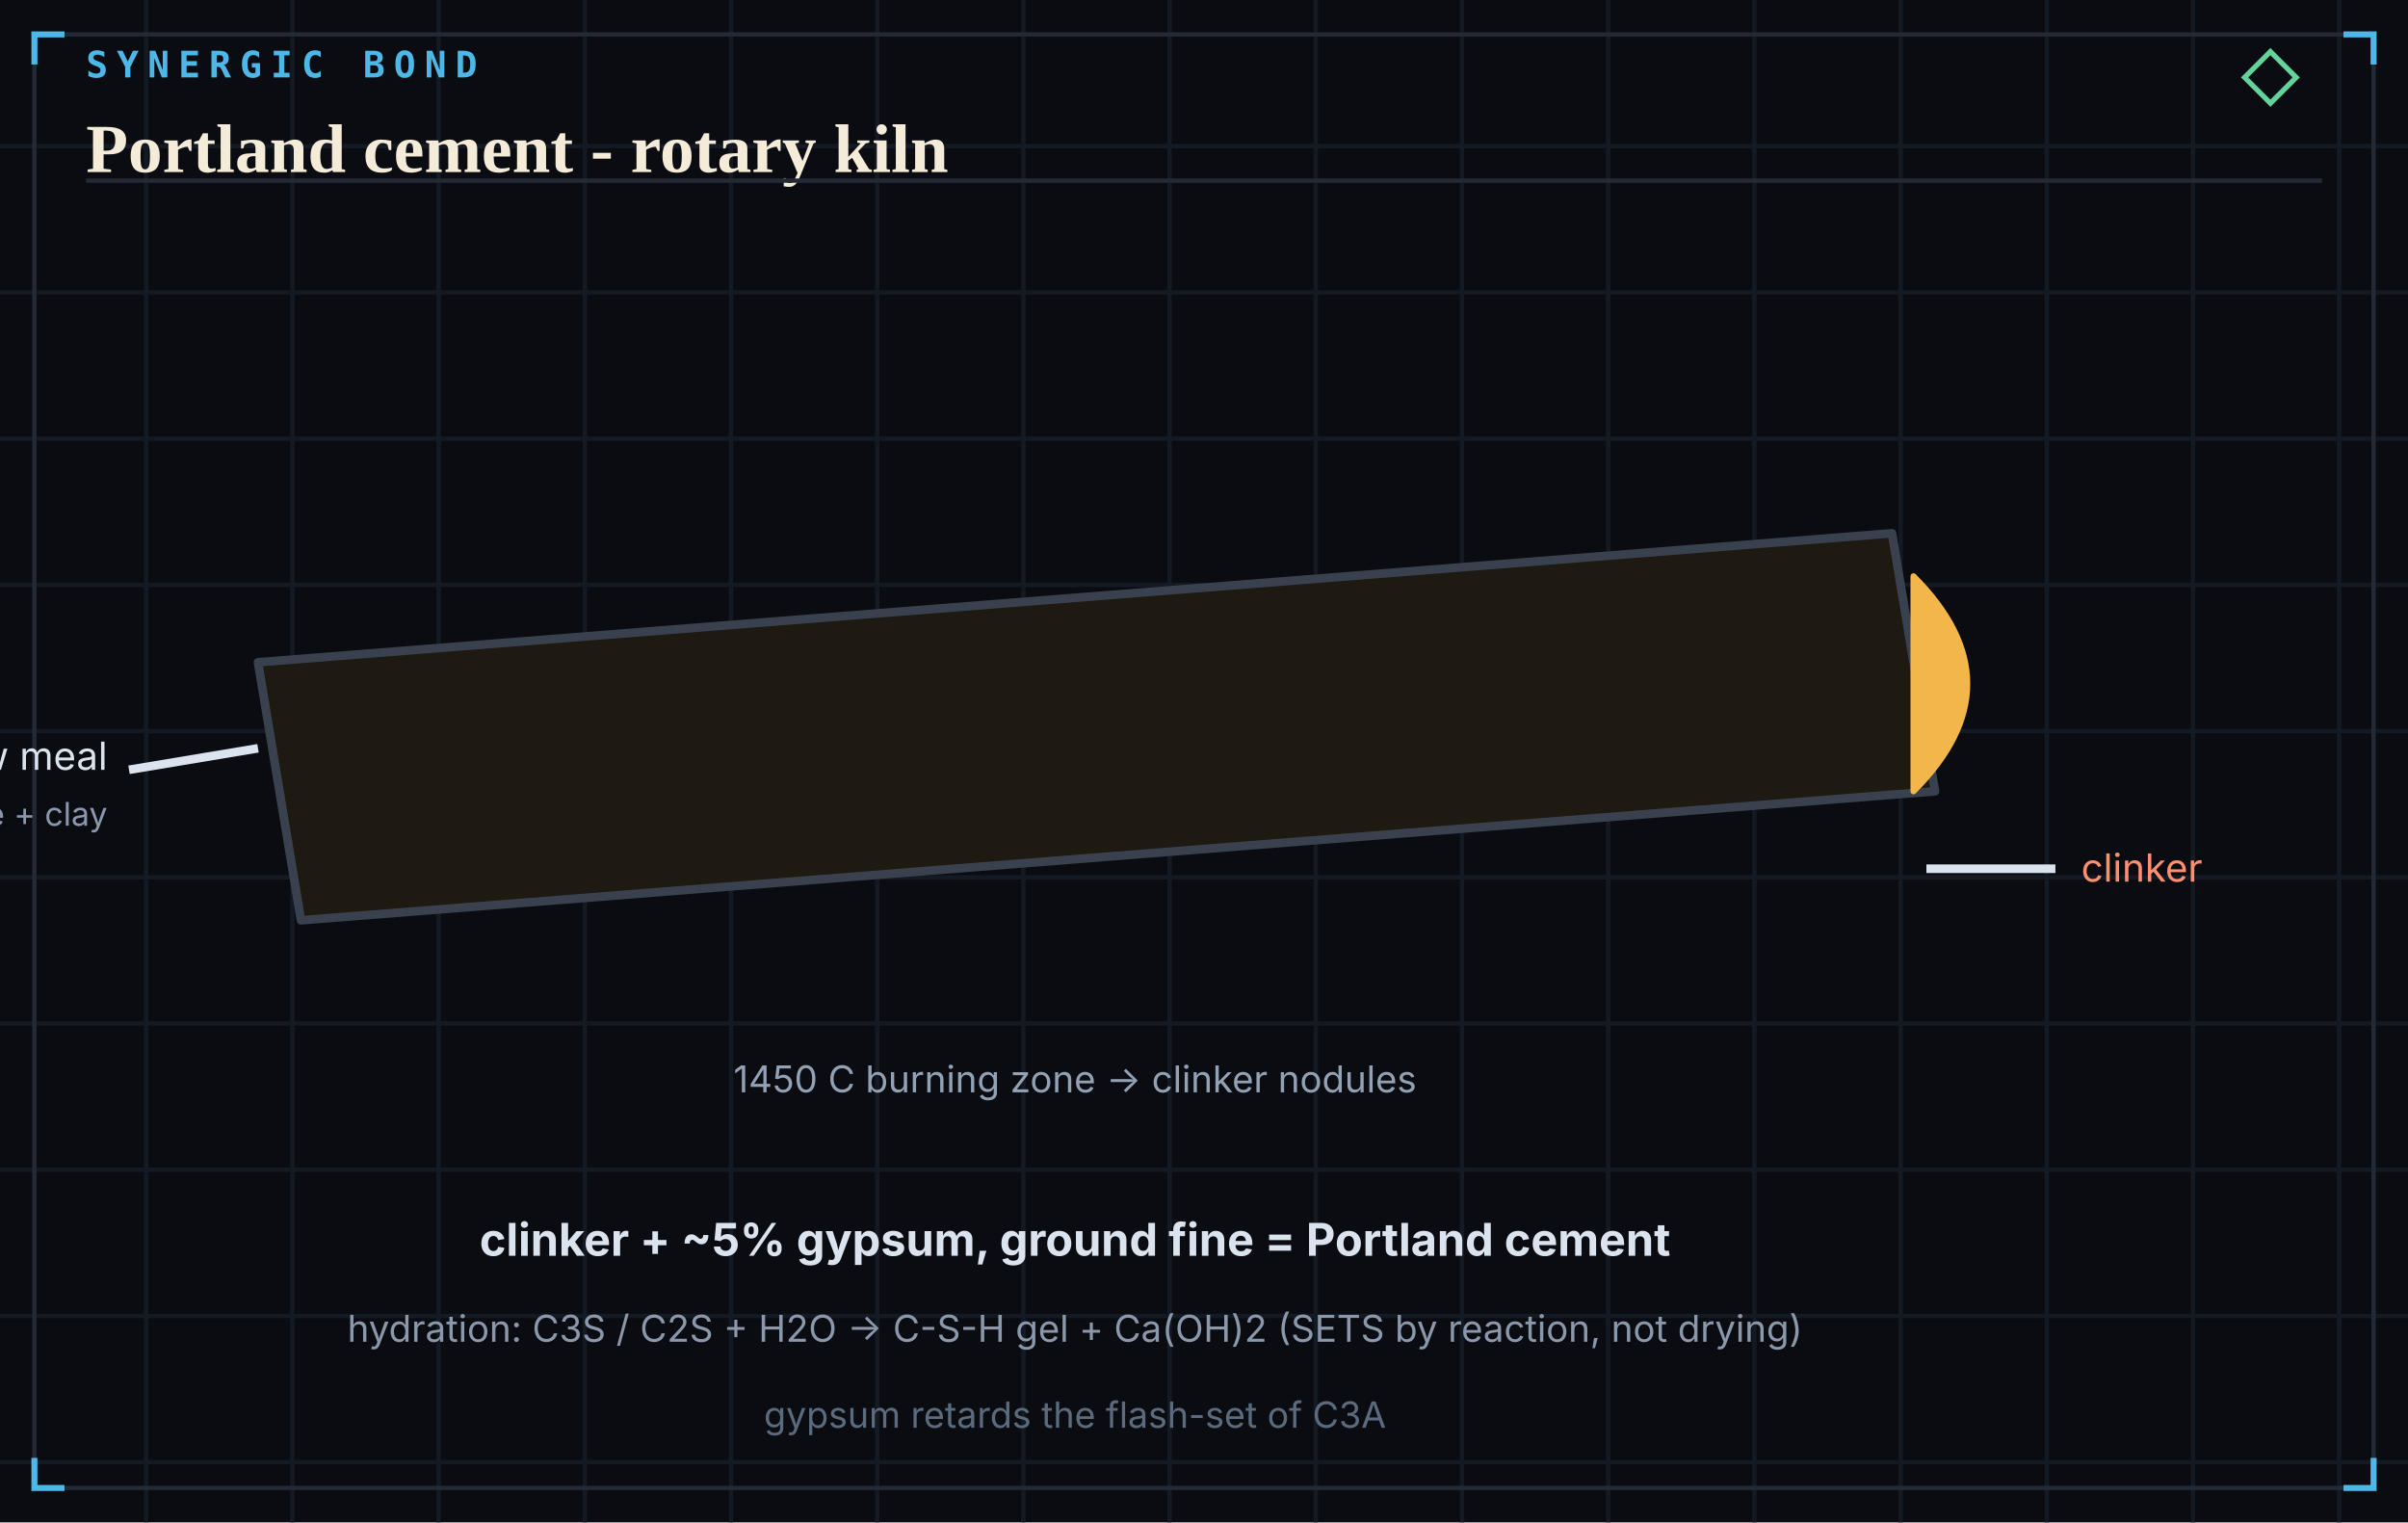
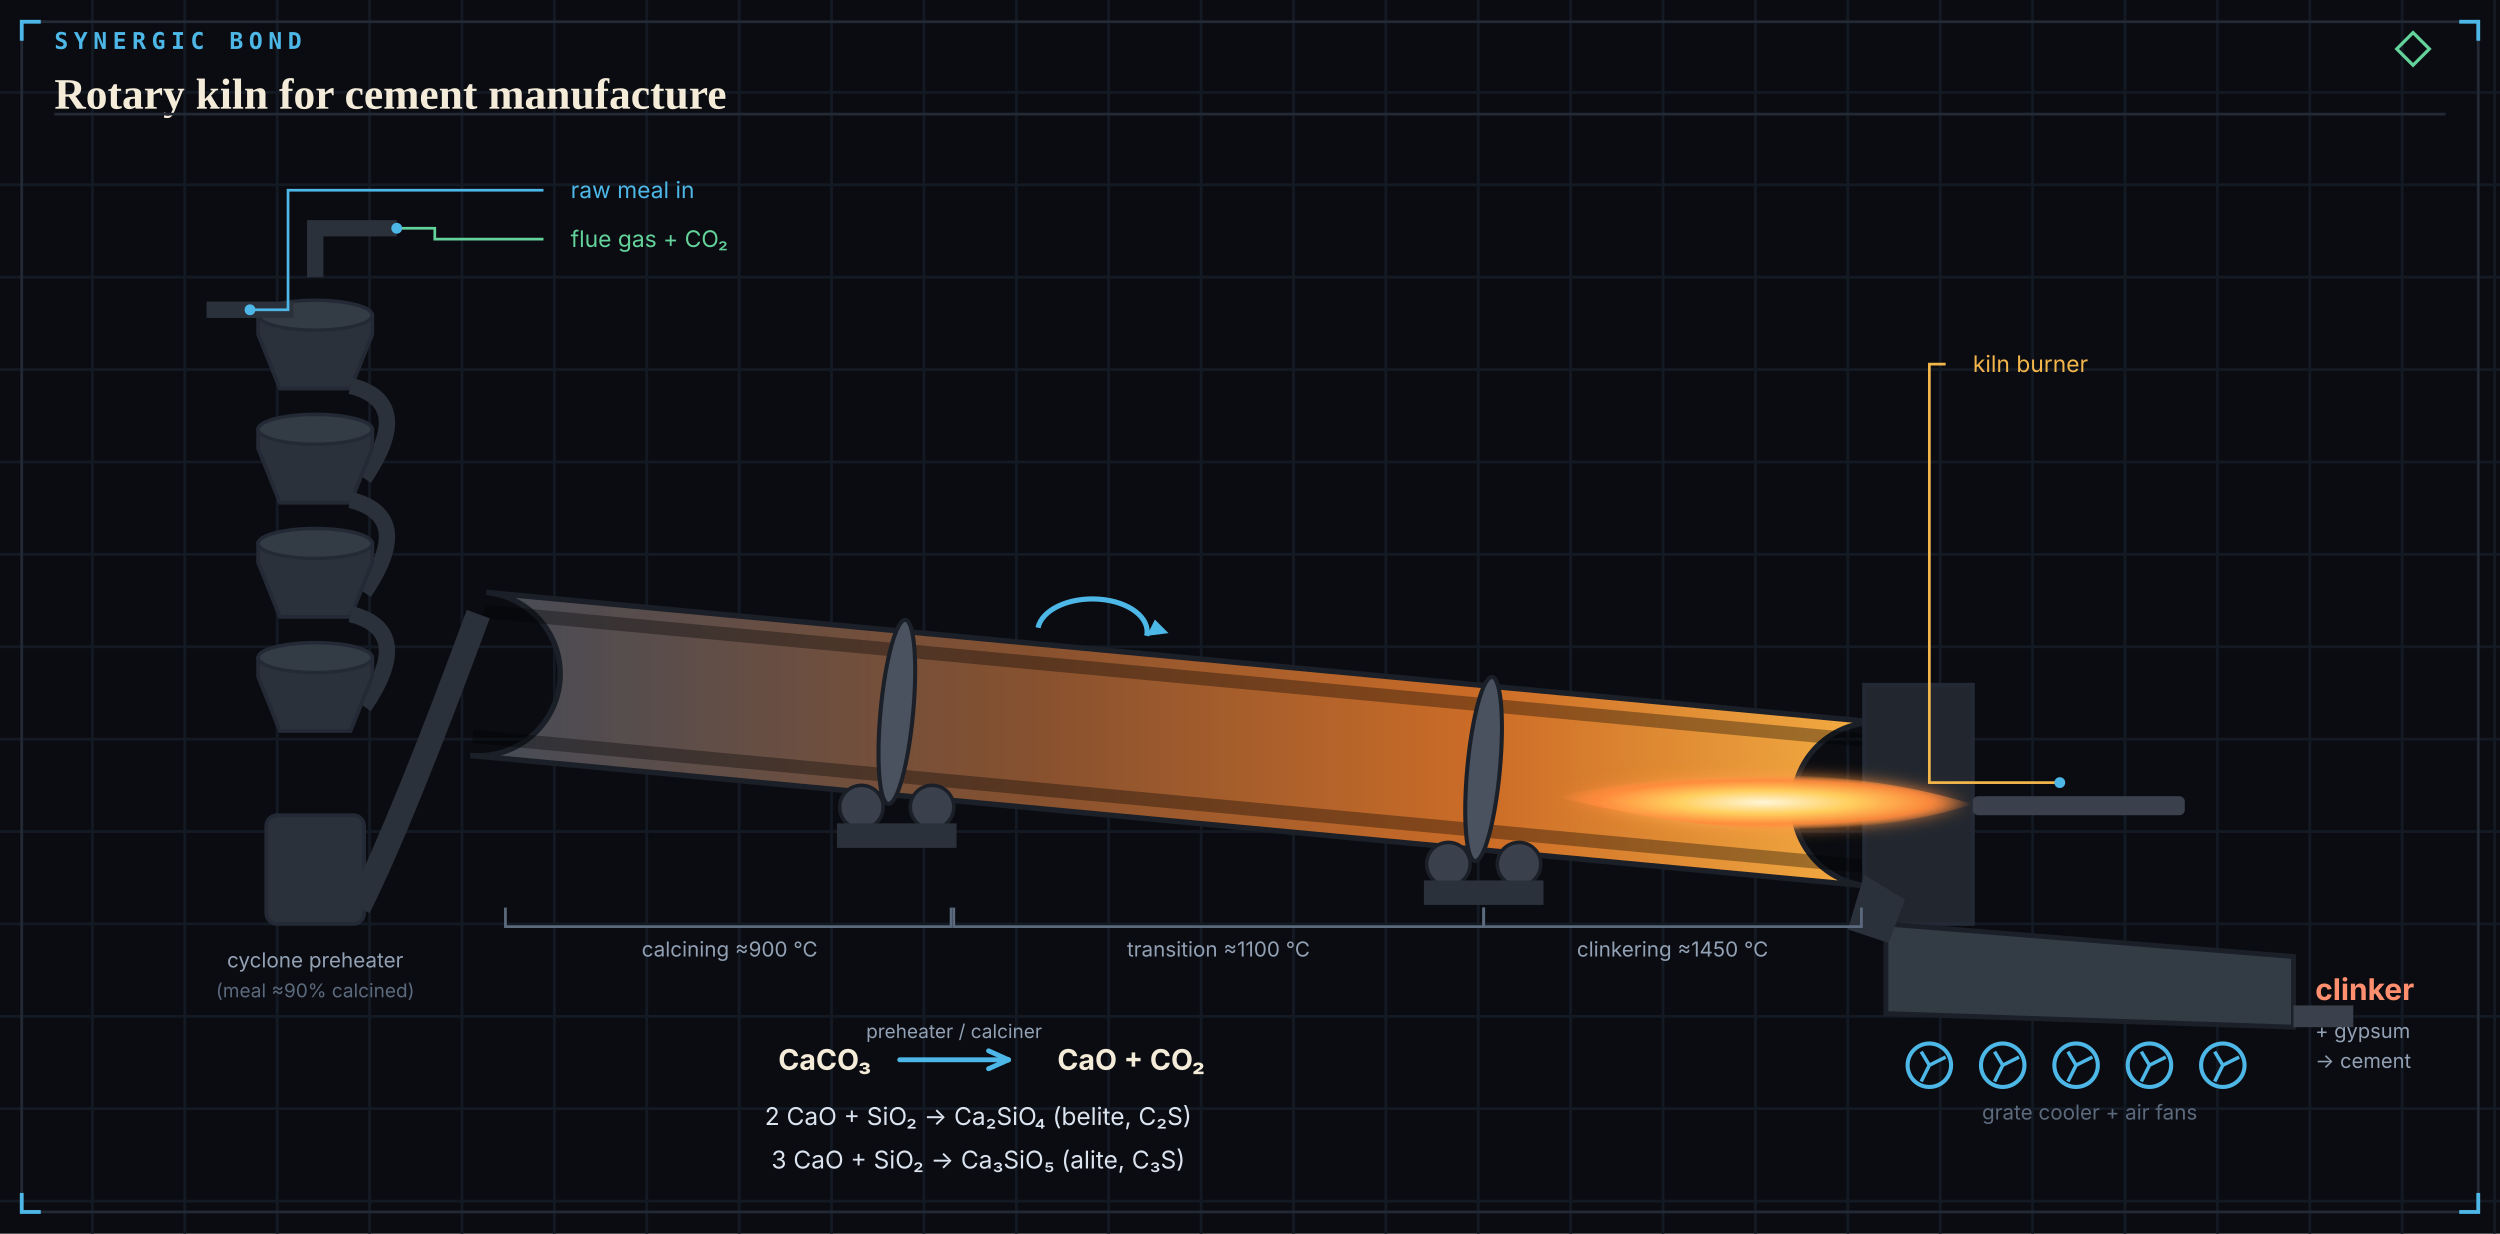
- <svg xmlns="http://www.w3.org/2000/svg" width="560" height="354" viewBox="0 0 560 354" font-family="'Inter','Helvetica Neue',Arial,'DejaVu Sans',sans-serif">
-   <rect width="560" height="354" fill="#0a0c11" />
+ <svg xmlns="http://www.w3.org/2000/svg" width="920" height="454" viewBox="0 0 920 454" font-family="'Inter','Helvetica Neue',Arial,'DejaVu Sans',sans-serif">
+   <defs>
+     <linearGradient id="cs" x1="0" y1="0" x2="1" y2="0">
+       <stop offset="0" stop-color="#434b59" stop-opacity="1" />
+       <stop offset="0.4" stop-color="#87512f" stop-opacity="1" />
+       <stop offset="0.72" stop-color="#cd6d27" stop-opacity="1" />
+       <stop offset="1" stop-color="#f6b043" stop-opacity="1" />
+     </linearGradient>
+     <radialGradient id="cflame" cx="0.5" cy="0.5" r="0.5">
+       <stop offset="0" stop-color="#fff6d8" stop-opacity="1" />
+       <stop offset="0.42" stop-color="#ffcf5e" stop-opacity="1" />
+       <stop offset="0.8" stop-color="#ff8a3c" stop-opacity="0.9" />
+       <stop offset="1" stop-color="#ff8a3c" stop-opacity="0" />
+     </radialGradient>
+     <filter id="cglow" x="-60%" y="-60%" width="220%" height="220%">
+       <feGaussianBlur stdDeviation="3" result="b" />
+       <feMerge>
+         <feMergeNode in="b" />
+         <feMergeNode in="SourceGraphic" />
+       </feMerge>
+     </filter>
+   </defs>
+   <rect width="920" height="454" fill="#0a0c11" />
  <g stroke="#141a24" stroke-width="1">
-     <line x1="34" y1="0" x2="34" y2="354" />
-     <line x1="68" y1="0" x2="68" y2="354" />
-     <line x1="102" y1="0" x2="102" y2="354" />
-     <line x1="136" y1="0" x2="136" y2="354" />
-     <line x1="170" y1="0" x2="170" y2="354" />
-     <line x1="204" y1="0" x2="204" y2="354" />
-     <line x1="238" y1="0" x2="238" y2="354" />
-     <line x1="272" y1="0" x2="272" y2="354" />
-     <line x1="306" y1="0" x2="306" y2="354" />
-     <line x1="340" y1="0" x2="340" y2="354" />
-     <line x1="374" y1="0" x2="374" y2="354" />
-     <line x1="408" y1="0" x2="408" y2="354" />
-     <line x1="442" y1="0" x2="442" y2="354" />
-     <line x1="476" y1="0" x2="476" y2="354" />
-     <line x1="510" y1="0" x2="510" y2="354" />
-     <line x1="544" y1="0" x2="544" y2="354" />
-     <line x1="0" y1="34" x2="560" y2="34" />
-     <line x1="0" y1="68" x2="560" y2="68" />
-     <line x1="0" y1="102" x2="560" y2="102" />
-     <line x1="0" y1="136" x2="560" y2="136" />
-     <line x1="0" y1="170" x2="560" y2="170" />
-     <line x1="0" y1="204" x2="560" y2="204" />
-     <line x1="0" y1="238" x2="560" y2="238" />
-     <line x1="0" y1="272" x2="560" y2="272" />
-     <line x1="0" y1="306" x2="560" y2="306" />
-     <line x1="0" y1="340" x2="560" y2="340" />
+     <line x1="34" y1="0" x2="34" y2="454" />
+     <line x1="68" y1="0" x2="68" y2="454" />
+     <line x1="102" y1="0" x2="102" y2="454" />
+     <line x1="136" y1="0" x2="136" y2="454" />
+     <line x1="170" y1="0" x2="170" y2="454" />
+     <line x1="204" y1="0" x2="204" y2="454" />
+     <line x1="238" y1="0" x2="238" y2="454" />
+     <line x1="272" y1="0" x2="272" y2="454" />
+     <line x1="306" y1="0" x2="306" y2="454" />
+     <line x1="340" y1="0" x2="340" y2="454" />
+     <line x1="374" y1="0" x2="374" y2="454" />
+     <line x1="408" y1="0" x2="408" y2="454" />
+     <line x1="442" y1="0" x2="442" y2="454" />
+     <line x1="476" y1="0" x2="476" y2="454" />
+     <line x1="510" y1="0" x2="510" y2="454" />
+     <line x1="544" y1="0" x2="544" y2="454" />
+     <line x1="578" y1="0" x2="578" y2="454" />
+     <line x1="612" y1="0" x2="612" y2="454" />
+     <line x1="646" y1="0" x2="646" y2="454" />
+     <line x1="680" y1="0" x2="680" y2="454" />
+     <line x1="714" y1="0" x2="714" y2="454" />
+     <line x1="748" y1="0" x2="748" y2="454" />
+     <line x1="782" y1="0" x2="782" y2="454" />
+     <line x1="816" y1="0" x2="816" y2="454" />
+     <line x1="850" y1="0" x2="850" y2="454" />
+     <line x1="884" y1="0" x2="884" y2="454" />
+     <line x1="918" y1="0" x2="918" y2="454" />
+     <line x1="0" y1="34" x2="920" y2="34" />
+     <line x1="0" y1="68" x2="920" y2="68" />
+     <line x1="0" y1="102" x2="920" y2="102" />
+     <line x1="0" y1="136" x2="920" y2="136" />
+     <line x1="0" y1="170" x2="920" y2="170" />
+     <line x1="0" y1="204" x2="920" y2="204" />
+     <line x1="0" y1="238" x2="920" y2="238" />
+     <line x1="0" y1="272" x2="920" y2="272" />
+     <line x1="0" y1="306" x2="920" y2="306" />
+     <line x1="0" y1="340" x2="920" y2="340" />
+     <line x1="0" y1="374" x2="920" y2="374" />
+     <line x1="0" y1="408" x2="920" y2="408" />
+     <line x1="0" y1="442" x2="920" y2="442" />
  </g>
-   <rect x="8" y="8" width="544" height="338" fill="none" stroke="#232a36" stroke-width="1" />
+   <rect x="8" y="8" width="904" height="438" fill="none" stroke="#232a36" stroke-width="1" />
  <path d="M 8 15 L 8 8 L 15 8" stroke="#4db8e8" stroke-width="1.4" fill="none" />
-   <path d="M 552 15 L 552 8 L 545 8" stroke="#4db8e8" stroke-width="1.4" fill="none" />
-   <path d="M 8 339 L 8 346 L 15 346" stroke="#4db8e8" stroke-width="1.4" fill="none" />
-   <path d="M 552 339 L 552 346 L 545 346" stroke="#4db8e8" stroke-width="1.4" fill="none" />
+   <path d="M 912 15 L 912 8 L 905 8" stroke="#4db8e8" stroke-width="1.4" fill="none" />
+   <path d="M 8 439 L 8 446 L 15 446" stroke="#4db8e8" stroke-width="1.4" fill="none" />
+   <path d="M 912 439 L 912 446 L 905 446" stroke="#4db8e8" stroke-width="1.4" fill="none" />
  <text x="20" y="18" font-size="8.5" font-weight="bold" fill="#4db8e8" text-anchor="start" font-family="'SF Mono','DejaVu Sans Mono',ui-monospace,Menlo,monospace" letter-spacing="0.24em">SYNERGIC BOND</text>
-   <path d="M 528 12 l 6 6 l -6 6 l -6 -6 z" fill="none" stroke="#63d39b" stroke-width="1.2" />
-   <text x="20" y="40" font-size="16" font-weight="bold" fill="#f4ecd9" text-anchor="start" font-family="'Georgia','Times New Roman',serif">Portland cement  -  rotary kiln</text>
-   <line x1="20" y1="42" x2="540" y2="42" stroke="#232a36" stroke-width="1" />
+   <path d="M 888 12 l 6 6 l -6 6 l -6 -6 z" fill="none" stroke="#63d39b" stroke-width="1.2" />
+   <text x="20" y="40" font-size="16" font-weight="bold" fill="#f4ecd9" text-anchor="start" font-family="'Georgia','Times New Roman',serif">Rotary kiln for cement manufacture</text>
+   <line x1="20" y1="42" x2="900" y2="42" stroke="#232a36" stroke-width="1" />
  <g transform="translate(0,34)">
-     <path d="M 60 120 L 440 90 L 450 150 L 70 180 Z" fill="#1e1a12" stroke="#39414f" stroke-width="2" stroke-linejoin="round" />
-     <path d="M 30.0 145.0 L 60.0 140.0" fill="none" stroke="#dbe3ef" stroke-width="2" stroke-linejoin="round" />
-     <text x="25.0" y="145.0" font-size="9" font-weight="normal" fill="#dbe3ef" text-anchor="end">raw meal</text>
-     <text x="25.0" y="158.0" font-size="7.6" font-weight="normal" fill="#8b98ac" text-anchor="end">limestone + clay</text>
-     <path d="M 445 100 Q 470 125 445 150 Z" fill="#f3b64b" stroke="#f3b64b" stroke-width="1.4" stroke-linejoin="round" />
-     <path d="M 448.0 168.0 L 478.0 168.0" fill="none" stroke="#dbe3ef" stroke-width="2" stroke-linejoin="round" />
-     <text x="484.0" y="171.0" font-size="9" font-weight="normal" fill="#ff8f6e" text-anchor="start">clinker</text>
-     <text x="250.0" y="220.0" font-size="8.6" font-weight="normal" fill="#93a1b5" text-anchor="middle">1450 C burning zone -&gt; clinker nodules</text>
-     <text x="250.0" y="258.0" font-size="10.5" font-weight="bold" fill="#dbe3ef" text-anchor="middle">clinker + ~5% gypsum, ground fine  =  Portland cement</text>
-     <text x="250.0" y="278.0" font-size="8.6" font-weight="normal" fill="#8b98ac" text-anchor="middle">hydration:  C3S / C2S + H2O -&gt; C-S-H gel + Ca(OH)2  (SETS by reaction, not drying)</text>
-     <text x="250.0" y="298.0" font-size="8.4" font-weight="normal" fill="#5c6a7e" text-anchor="middle">gypsum retards the flash-set of C3A</text>
+     <path d="M 95 82 h 42 v 7 l -8 20 h -26 l -8 -20 z" fill="#2b313b" stroke="#232a36" stroke-width="1.4" />
+     <ellipse cx="116" cy="82" rx="21" ry="5.5" fill="#333b45" stroke="#232a36" stroke-width="1.3" />
+     <path d="M 129 108 q 24 6 5 34" fill="none" stroke="#2b313b" stroke-width="6" />
+     <path d="M 95 124 h 42 v 7 l -8 20 h -26 l -8 -20 z" fill="#2b313b" stroke="#232a36" stroke-width="1.4" />
+     <ellipse cx="116" cy="124" rx="21" ry="5.5" fill="#333b45" stroke="#232a36" stroke-width="1.3" />
+     <path d="M 129 150 q 24 6 5 34" fill="none" stroke="#2b313b" stroke-width="6" />
+     <path d="M 95 166 h 42 v 7 l -8 20 h -26 l -8 -20 z" fill="#2b313b" stroke="#232a36" stroke-width="1.4" />
+     <ellipse cx="116" cy="166" rx="21" ry="5.5" fill="#333b45" stroke="#232a36" stroke-width="1.3" />
+     <path d="M 129 192 q 24 6 5 34" fill="none" stroke="#2b313b" stroke-width="6" />
+     <path d="M 95 208 h 42 v 7 l -8 20 h -26 l -8 -20 z" fill="#2b313b" stroke="#232a36" stroke-width="1.4" />
+     <ellipse cx="116" cy="208" rx="21" ry="5.5" fill="#333b45" stroke="#232a36" stroke-width="1.3" />
+     <rect x="98" y="266" width="36" height="40" rx="4" fill="#2b313b" stroke="#232a36" stroke-width="1.4" />
+     <path d="M 76 80 h 32" fill="none" stroke="#2b313b" stroke-width="6" />
+     <path d="M 116 68 v -18 h 30" fill="none" stroke="#2b313b" stroke-width="6" />
+     <path d="M 173 244 L 687 292 A 30 30 0 0 1 693 232 L 179 184 A 30 30 0 0 1 173 244 Z" fill="url(#cs)" stroke="#1b1f27" stroke-width="2" />
+     <path d="M 174 237 L 688 285 M 178 191 L 692 239" stroke="#00000055" stroke-width="5" fill="none" />
+     <path d="M 132 300 Q 148 268 176 192" fill="none" stroke="#2b313b" stroke-width="9" />
+     <ellipse cx="330" cy="228" rx="6" ry="34" fill="#4a525f" stroke="#1b1f27" stroke-width="1.5" transform="rotate(5.3 330.2 228.4)" />
+     <circle cx="317" cy="263" r="8" fill="#3a414c" stroke="#1b1f27" stroke-width="1.3" />
+     <circle cx="343" cy="263" r="8" fill="#3a414c" stroke="#1b1f27" stroke-width="1.3" />
+     <rect x="308" y="269" width="44" height="9" fill="#2b313b" />
+     <ellipse cx="546" cy="249" rx="6" ry="34" fill="#4a525f" stroke="#1b1f27" stroke-width="1.5" transform="rotate(5.3 546.08 248.56)" />
+     <circle cx="533" cy="284" r="8" fill="#3a414c" stroke="#1b1f27" stroke-width="1.3" />
+     <circle cx="559" cy="284" r="8" fill="#3a414c" stroke="#1b1f27" stroke-width="1.3" />
+     <rect x="524" y="290" width="44" height="9" fill="#2b313b" />
+     <path d="M 382 197 a 20 12 0 1 1 40 3" fill="none" stroke="#4db8e8" stroke-width="1.9" />
+     <path d="M 422 200 l 3 -6 l 5 5 z" fill="#4db8e8" />
+     <path d="M 686 218 h 40 v 88 h -40 z" fill="#22272f" stroke="#232a36" stroke-width="1.4" />
+     <rect x="726" y="259" width="78" height="7" rx="2" fill="#3a414c" />
+     <path d="M 726 262 Q 662 242 572 259 Q 662 282 726 262 Z" fill="url(#cflame)" filter="url(#cglow)" />
+     <path d="M 694 306 l 150 12 v 26 l -150 -5 z" fill="#333b45" stroke="#1b1f27" stroke-width="1.8" />
+     <path d="M 686 288 l -6 20 l 15 5 l 6 -16 z" fill="#2b313b" />
+     <circle cx="710" cy="358" r="8" fill="none" stroke="#4db8e8" stroke-width="1.5" />
+     <path d="M 710 358 l 6 -3 M 710 358 l -3 6 M 710 358 l -3 -5" stroke="#4db8e8" stroke-width="1.3" />
+     <circle cx="737" cy="358" r="8" fill="none" stroke="#4db8e8" stroke-width="1.5" />
+     <path d="M 737 358 l 6 -3 M 737 358 l -3 6 M 737 358 l -3 -5" stroke="#4db8e8" stroke-width="1.3" />
+     <circle cx="764" cy="358" r="8" fill="none" stroke="#4db8e8" stroke-width="1.5" />
+     <path d="M 764 358 l 6 -3 M 764 358 l -3 6 M 764 358 l -3 -5" stroke="#4db8e8" stroke-width="1.3" />
+     <circle cx="791" cy="358" r="8" fill="none" stroke="#4db8e8" stroke-width="1.5" />
+     <path d="M 791 358 l 6 -3 M 791 358 l -3 6 M 791 358 l -3 -5" stroke="#4db8e8" stroke-width="1.3" />
+     <circle cx="818" cy="358" r="8" fill="none" stroke="#4db8e8" stroke-width="1.5" />
+     <path d="M 818 358 l 6 -3 M 818 358 l -3 6 M 818 358 l -3 -5" stroke="#4db8e8" stroke-width="1.3" />
+     <rect x="844" y="336" width="22" height="8" fill="#3a414c" />
+     <path d="M 92.0 80.0 L 106.0 80.0 L 106.0 36.0 L 200.0 36.0" fill="none" stroke="#4db8e8" stroke-width="1" />
+     <circle cx="92.0" cy="80.0" r="2" fill="#4db8e8" />
+     <text x="210.0" y="38.9" font-size="8.4" font-weight="normal" fill="#4db8e8" text-anchor="start">raw meal in</text>
+     <path d="M 146.0 50.0 L 160.0 50.0 L 160.0 54.0 L 200.0 54.0" fill="none" stroke="#63d39b" stroke-width="1" />
+     <circle cx="146.0" cy="50.0" r="2" fill="#4db8e8" />
+     <text x="210.0" y="56.9" font-size="8.4" font-weight="normal" fill="#63d39b" text-anchor="start">flue gas + CO₂</text>
+     <text x="116.0" y="322.0" font-size="7.6" font-weight="normal" fill="#93a1b5" text-anchor="middle">cyclone preheater</text>
+     <text x="116.0" y="333.0" font-size="7" font-weight="normal" fill="#5c6a7e" text-anchor="middle">(meal ≈90% calcined)</text>
+     <path d="M 758.0 254.0 L 710.0 254.0 L 710.0 100.0 L 716.0 100.0" fill="none" stroke="#f3b64b" stroke-width="1" />
+     <circle cx="758.0" cy="254.0" r="2" fill="#4db8e8" />
+     <text x="726.0" y="102.9" font-size="8.4" font-weight="normal" fill="#f3b64b" text-anchor="start">kiln burner</text>
+     <text x="769.0" y="378.0" font-size="7.6" font-weight="normal" fill="#5c6a7e" text-anchor="middle">grate cooler + air fans</text>
+     <text x="852.0" y="334.0" font-size="11" font-weight="bold" fill="#ff8f6e" text-anchor="start">clinker</text>
+     <text x="852.0" y="348.0" font-size="7.4" font-weight="normal" fill="#93a1b5" text-anchor="start">+ gypsum</text>
+     <text x="852.0" y="359.0" font-size="7.4" font-weight="normal" fill="#93a1b5" text-anchor="start">→ cement</text>
+     <path d="M 186 300 v 7 h 164 v -7" fill="none" stroke="#5c6a7e" stroke-width="1" />
+     <text x="268.5" y="318.0" font-size="7.6" font-weight="normal" fill="#93a1b5" text-anchor="middle">calcining ≈900 °C</text>
+     <path d="M 351 300 v 7 h 195 v -7" fill="none" stroke="#5c6a7e" stroke-width="1" />
+     <text x="448.4" y="318.0" font-size="7.6" font-weight="normal" fill="#93a1b5" text-anchor="middle">transition ≈1100 °C</text>
+     <path d="M 546 300 v 7 h 139 v -7" fill="none" stroke="#5c6a7e" stroke-width="1" />
+     <text x="615.5" y="318.0" font-size="7.6" font-weight="normal" fill="#93a1b5" text-anchor="middle">clinkering ≈1450 °C</text>
+     <text x="286.4" y="359.7" font-size="10.5" font-weight="bold" fill="#f4ecd9" text-anchor="start">CaCO₃</text>
+     <line x1="331.1" y1="356.0" x2="371.1" y2="356.0" stroke="#4db8e8" stroke-width="1.8" stroke-linecap="round" />
+     <line x1="371.1" y1="356.0" x2="363.8" y2="352.7" stroke="#4db8e8" stroke-width="1.8" stroke-linecap="round" />
+     <line x1="371.1" y1="356.0" x2="363.8" y2="359.3" stroke="#4db8e8" stroke-width="1.8" stroke-linecap="round" />
+     <text x="351.1" y="348.0" font-size="7.0" font-weight="normal" fill="#93a1b5" text-anchor="middle">preheater / calciner</text>
+     <text x="389.1" y="359.7" font-size="10.5" font-weight="bold" fill="#f4ecd9" text-anchor="start">CaO + CO₂</text>
+     <text x="360.0" y="380.0" font-size="9" font-weight="normal" fill="#dbe3ef" text-anchor="middle">2 CaO + SiO₂ → Ca₂SiO₄  (belite, C₂S)</text>
+     <text x="360.0" y="396.0" font-size="9" font-weight="normal" fill="#dbe3ef" text-anchor="middle">3 CaO + SiO₂ → Ca₃SiO₅  (alite, C₃S)</text>
  </g>
</svg>
